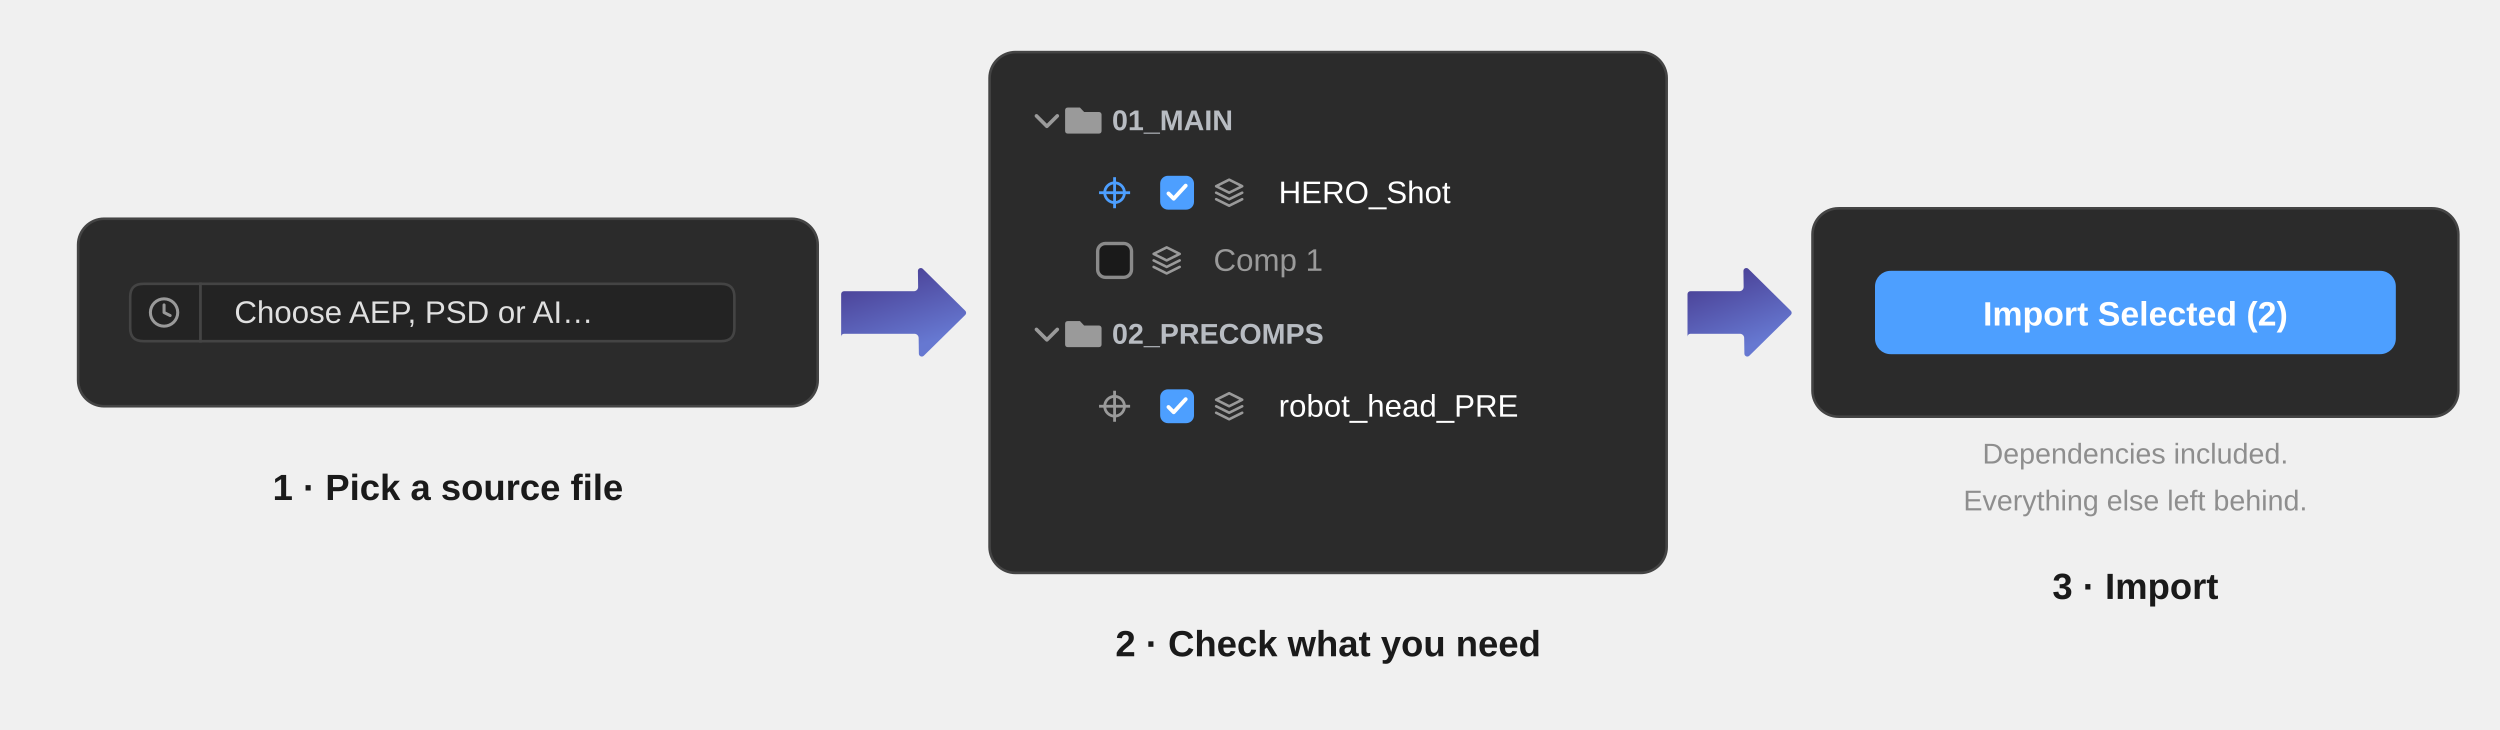
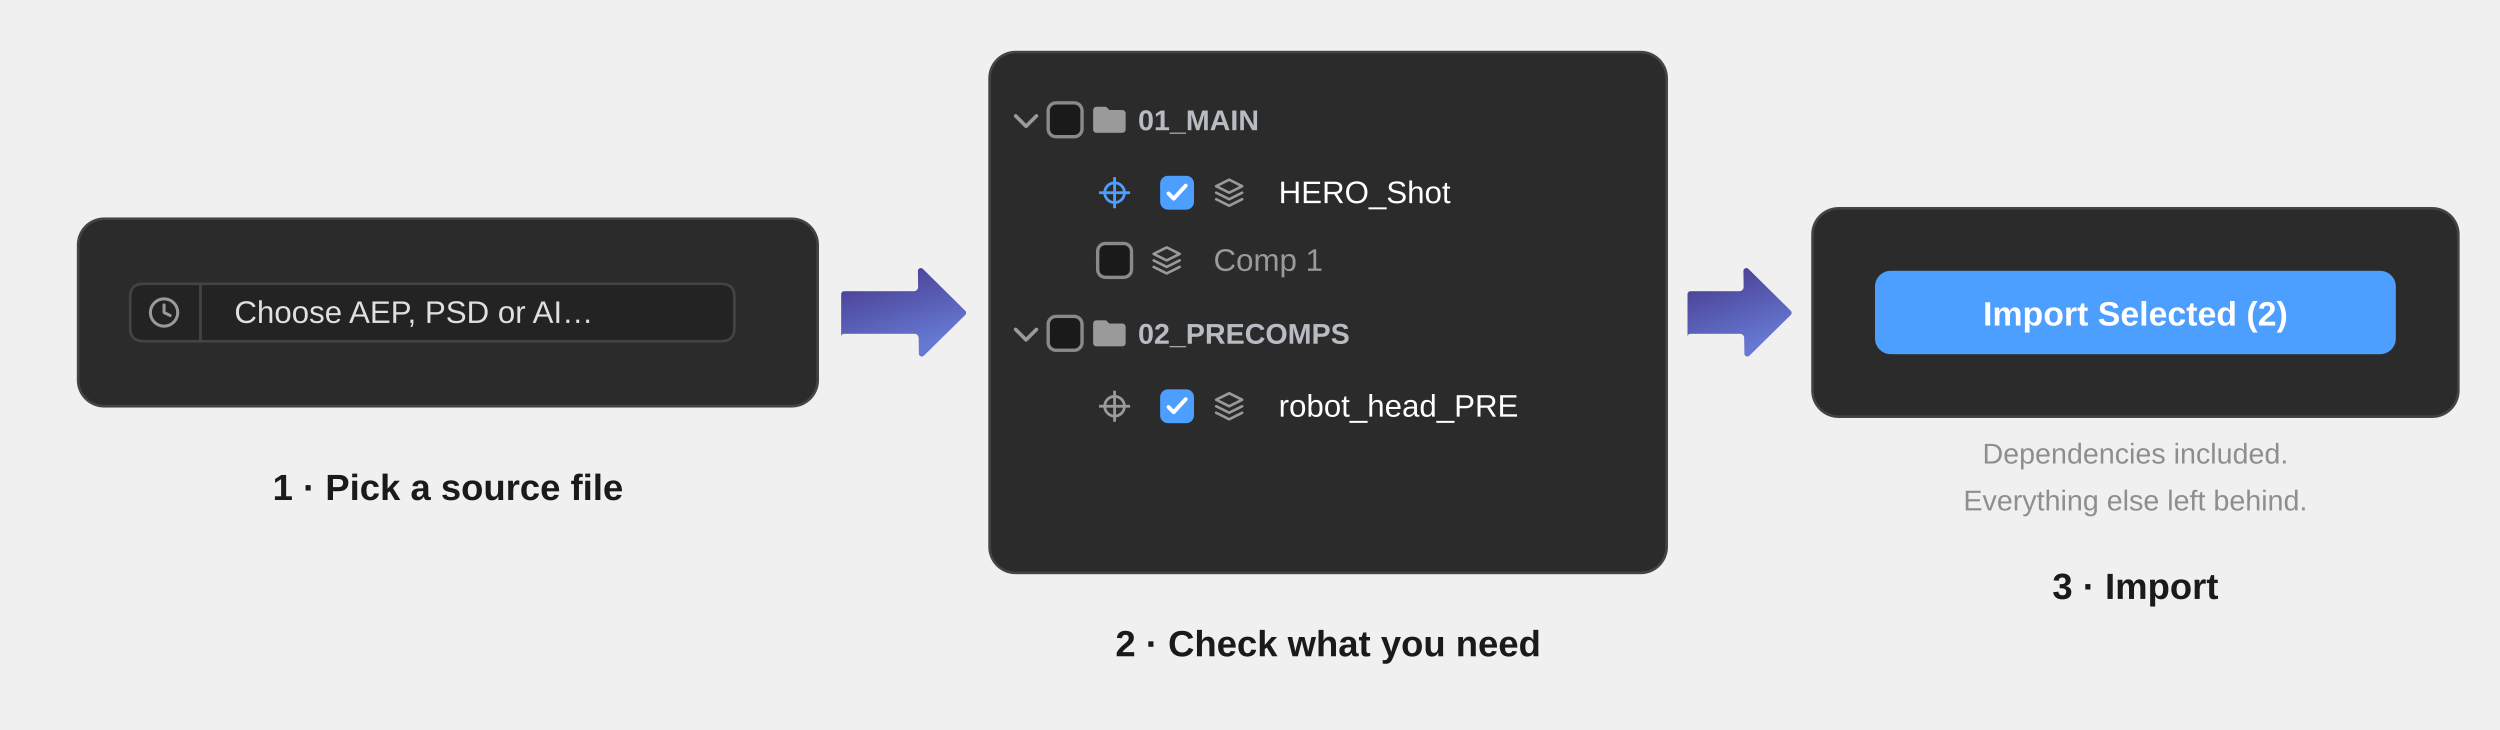
<svg xmlns="http://www.w3.org/2000/svg" xmlns:xlink="http://www.w3.org/1999/xlink" viewBox="0 0 960 280" font-family="Arial">
  <defs>
    <linearGradient id="arrowGrad" x1="0.065" y1="-0.47" x2="0.82" y2="1.2">
      <stop offset=".05" stop-color="#3b2275" />
      <stop offset=".79" stop-color="#6678d1" />
    </linearGradient>
    <g id="chevron-down">
      <path d="M-4,-1.5 L0,2.5 L4,-1.5" fill="none" stroke="#9a9a9a" stroke-width="1.4" stroke-linecap="round" stroke-linejoin="round" />
    </g>
-     <path id="folder-icon" d="M-6,-4.7 H-1.3 L0.3,-3 H6 C6.6,-3 7,-2.5 7,-2 V4.3 C7,4.9 6.6,5.3 6,5.3 H-6 C-6.6,5.3 -7,4.9 -7,4.3 V-3.7 C-7,-4.3 -6.6,-4.7 -6,-4.7 Z" fill="#9a9a9a" />
+     <g id="folder-icon">
+       <g transform="scale(0.625) translate(-12,-12)" fill="#9a9a9a">
+         <path d="M10 4H4c-1.1 0-1.99.9-1.99 2L2 18c0 1.1.9 2 2 2h16c1.1 0 2-.9 2-2V8c0-1.1-.9-2-2-2h-8l-2-2z" />
+       </g>
+     </g>
    <g id="type-comp">
      <g transform="scale(0.5) translate(-12,-12)" fill="none" stroke="#9a9a9a" stroke-width="2" stroke-linejoin="round" stroke-linecap="round">
        <polygon points="12 2 2 7 12 12 22 7" />
        <polyline points="2 17 12 22 22 17" />
        <polyline points="2 12 12 17 22 12" />
      </g>
    </g>
    <g id="checkbox-off">
      <rect x="-6.5" y="-6.5" width="13" height="13" rx="3" fill="#1a1a1a" stroke="#8a8a8a" stroke-width="1.3" />
    </g>
    <g id="checkbox-on">
      <rect x="-6.5" y="-6.5" width="13" height="13" rx="3" fill="#4d9fff" />
      <path d="M-3.3,0.3 L-1.3,2.3 L3.3,-2.7" fill="none" stroke="#fff" stroke-width="1.5" stroke-linecap="round" stroke-linejoin="round" />
    </g>
    <g id="target-icon">
      <g transform="scale(0.5417) translate(-12,-12)" fill="none" stroke-width="2">
        <circle cx="12" cy="12" r="7" />
        <line x1="12" y1="1" x2="12" y2="23" />
        <line x1="1" y1="12" x2="23" y2="12" />
      </g>
    </g>
  </defs>
  <rect x="30" y="84" width="284" height="72" rx="10" fill="#2b2b2b" stroke="#444" />
  <path d="M55,109 H77 V131 H55 Q50,131 50,126 V114 Q50,109 55,109 Z" fill="#232323" stroke="#444" />
  <g transform="translate(63,120) scale(0.5833)" fill="none" stroke="#9a9a9a" stroke-width="2" stroke-linecap="round" stroke-linejoin="round">
    <circle r="9" />
    <polyline points="0,-5 0,0 4,2" />
  </g>
  <path d="M77,109 H277 Q282,109 282,114 V126 Q282,131 277,131 H77 Z" fill="#232323" stroke="#444" />
  <text x="90" y="124" fill="#e0e0e0" font-size="12">Choose AEP, PSD or AI…</text>
  <text x="172" y="192" text-anchor="middle" font-size="14" font-weight="700" fill="#1a1a1a">1 · Pick a source file</text>
  <g transform="translate(323,120) scale(0.351)">
    <path fill="url(#arrowGrad)" d="M3.18,-23.29 h76.42 c2.56,0,4.64,-2.09,4.61,-4.66 l-.23,-17.49 c-.03,-2.85,3.41,-4.29,5.42,-2.28 l46.42,45.86 c1.24,1.24,1.24,3.25,0,4.49 l-45.37,44.64 c-1.99,1.99,-5.39,.6,-5.42,-2.21 l-.24,-17.21 c-.03,-2.53,-2.08,-4.56,-4.61,-4.56 H3.18 c-1.75,0,-3.18,1.42,-3.18,3.18 V-20.11 c0,-1.75,1.42,-3.18,3.18,-3.18 Z" />
  </g>
  <rect x="380" y="20" width="260" height="200" rx="10" fill="#2b2b2b" stroke="#444" />
  <g font-size="12" fill="#e0e0e0">
-     <use xlink:href="#chevron-down" href="#chevron-down" x="402" y="46" />
-     <use xlink:href="#folder-icon" href="#folder-icon" x="416" y="46" />
-     <text x="427" y="50" fill="#b8bcc2" font-weight="600" font-size="11">01_MAIN</text>
+     <use xlink:href="#chevron-down" href="#chevron-down" x="394" y="46" />
+     <use xlink:href="#checkbox-off" href="#checkbox-off" x="409" y="46" />
+     <use xlink:href="#folder-icon" href="#folder-icon" x="426" y="46" />
+     <text x="437" y="50" fill="#b8bcc2" font-weight="600" font-size="11">01_MAIN</text>
    <use xlink:href="#target-icon" href="#target-icon" x="428" y="74" stroke="#4d9fff" />
    <use xlink:href="#checkbox-on" href="#checkbox-on" x="452" y="74" />
    <use xlink:href="#type-comp" href="#type-comp" x="472" y="74" />
    <text x="491" y="78" fill="#ffffff">HERO_Shot</text>
    <use xlink:href="#checkbox-off" href="#checkbox-off" x="428" y="100" />
    <use xlink:href="#type-comp" href="#type-comp" x="448" y="100" />
    <text x="466" y="104" fill="#9a9a9a">Comp 1</text>
-     <use xlink:href="#chevron-down" href="#chevron-down" x="402" y="128" />
-     <use xlink:href="#folder-icon" href="#folder-icon" x="416" y="128" />
-     <text x="427" y="132" fill="#b8bcc2" font-weight="600" font-size="11">02_PRECOMPS</text>
+     <use xlink:href="#chevron-down" href="#chevron-down" x="394" y="128" />
+     <use xlink:href="#checkbox-off" href="#checkbox-off" x="409" y="128" />
+     <use xlink:href="#folder-icon" href="#folder-icon" x="426" y="128" />
+     <text x="437" y="132" fill="#b8bcc2" font-weight="600" font-size="11">02_PRECOMPS</text>
    <use xlink:href="#target-icon" href="#target-icon" x="428" y="156" stroke="#9a9a9a" />
    <use xlink:href="#checkbox-on" href="#checkbox-on" x="452" y="156" />
    <use xlink:href="#type-comp" href="#type-comp" x="472" y="156" />
    <text x="491" y="160" fill="#ffffff">robot_head_PRE</text>
  </g>
  <text x="510" y="252" text-anchor="middle" font-size="14" font-weight="700" fill="#1a1a1a">2 · Check what you need</text>
  <g transform="translate(648,120) scale(0.351)">
    <path fill="url(#arrowGrad)" d="M3.18,-23.29 h53.63 c2.56,0,4.64,-2.09,4.61,-4.66 l-.23,-17.49 c-.03,-2.85,3.41,-4.29,5.42,-2.28 l46.42,45.86 c1.24,1.24,1.24,3.25,0,4.49 l-45.37,44.64 c-1.99,1.99,-5.39,.6,-5.42,-2.21 l-.24,-17.21 c-.03,-2.53,-2.08,-4.56,-4.61,-4.56 H3.18 c-1.75,0,-3.18,1.42,-3.18,3.18 V-20.11 c0,-1.75,1.42,-3.18,3.18,-3.18 Z" />
  </g>
  <rect x="696" y="80" width="248" height="80" rx="10" fill="#2b2b2b" stroke="#444" />
  <rect x="720" y="104" width="200" height="32" rx="6" fill="#4d9fff" />
  <text x="820" y="125" fill="#ffffff" font-size="13" font-weight="700" text-anchor="middle">Import Selected (2)</text>
  <text x="820" y="178" fill="#8e8e8e" font-size="11" text-anchor="middle">Dependencies included.</text>
  <text x="820" y="196" fill="#8e8e8e" font-size="11" text-anchor="middle">Everything else left behind.</text>
  <text x="820" y="230" text-anchor="middle" font-size="14" font-weight="700" fill="#1a1a1a">3 · Import</text>
</svg>
